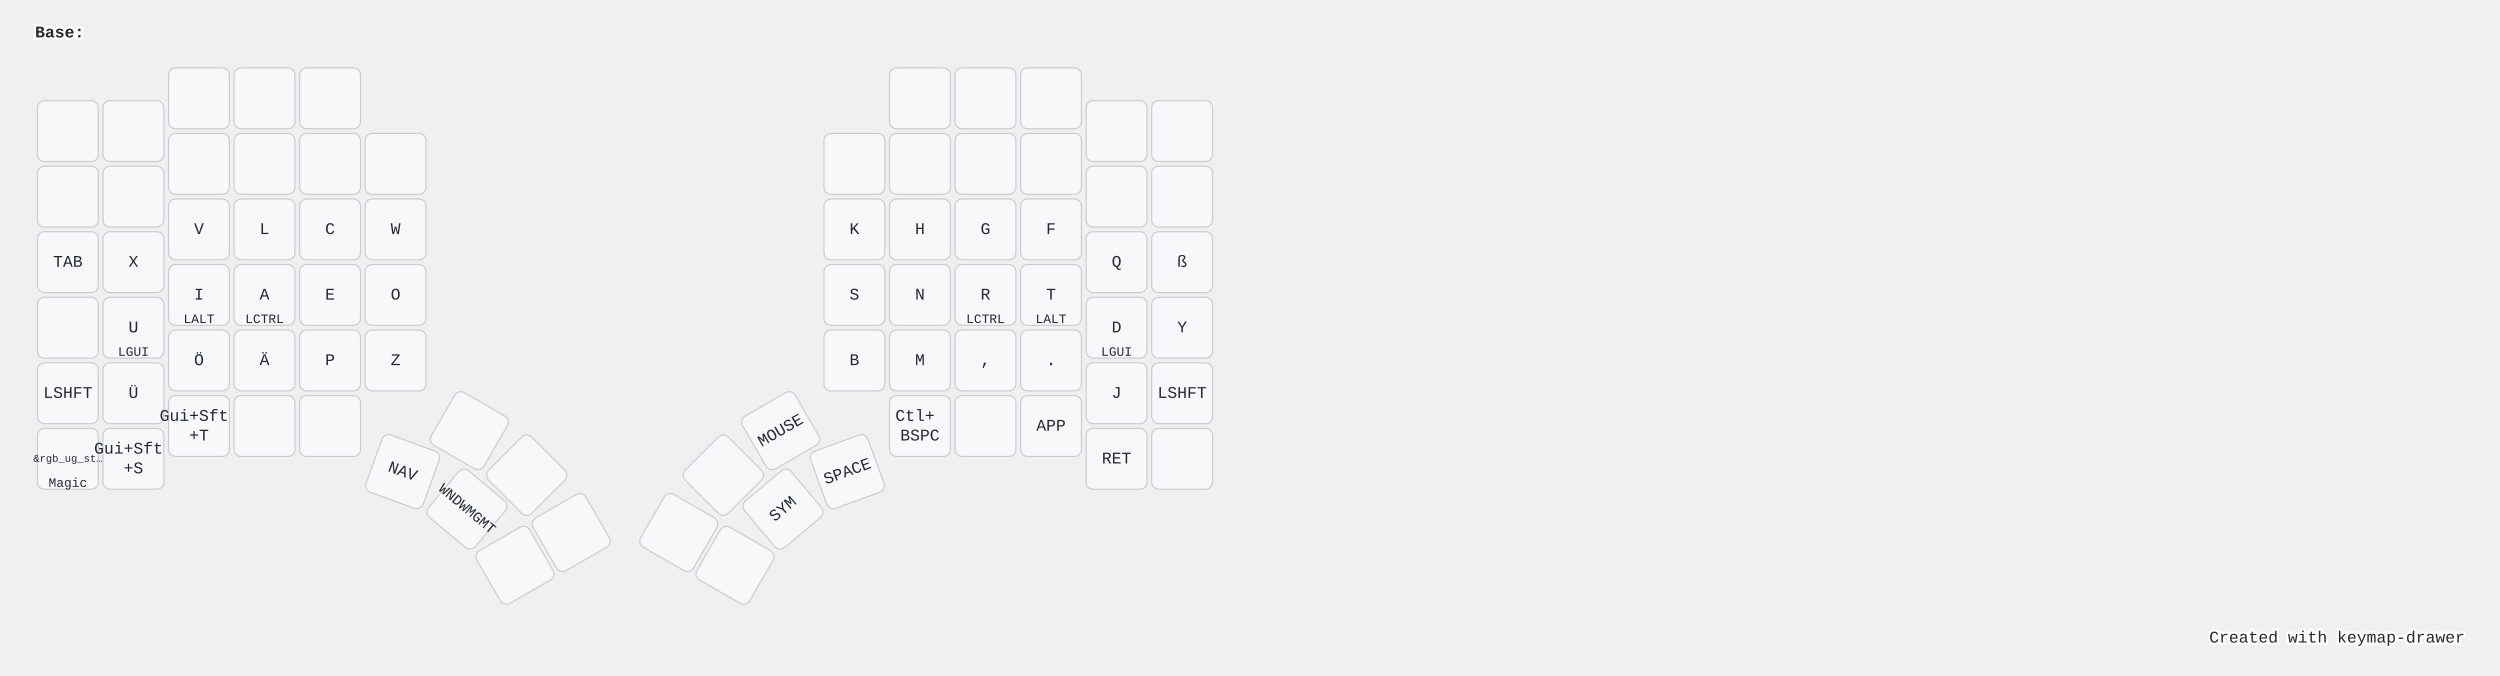
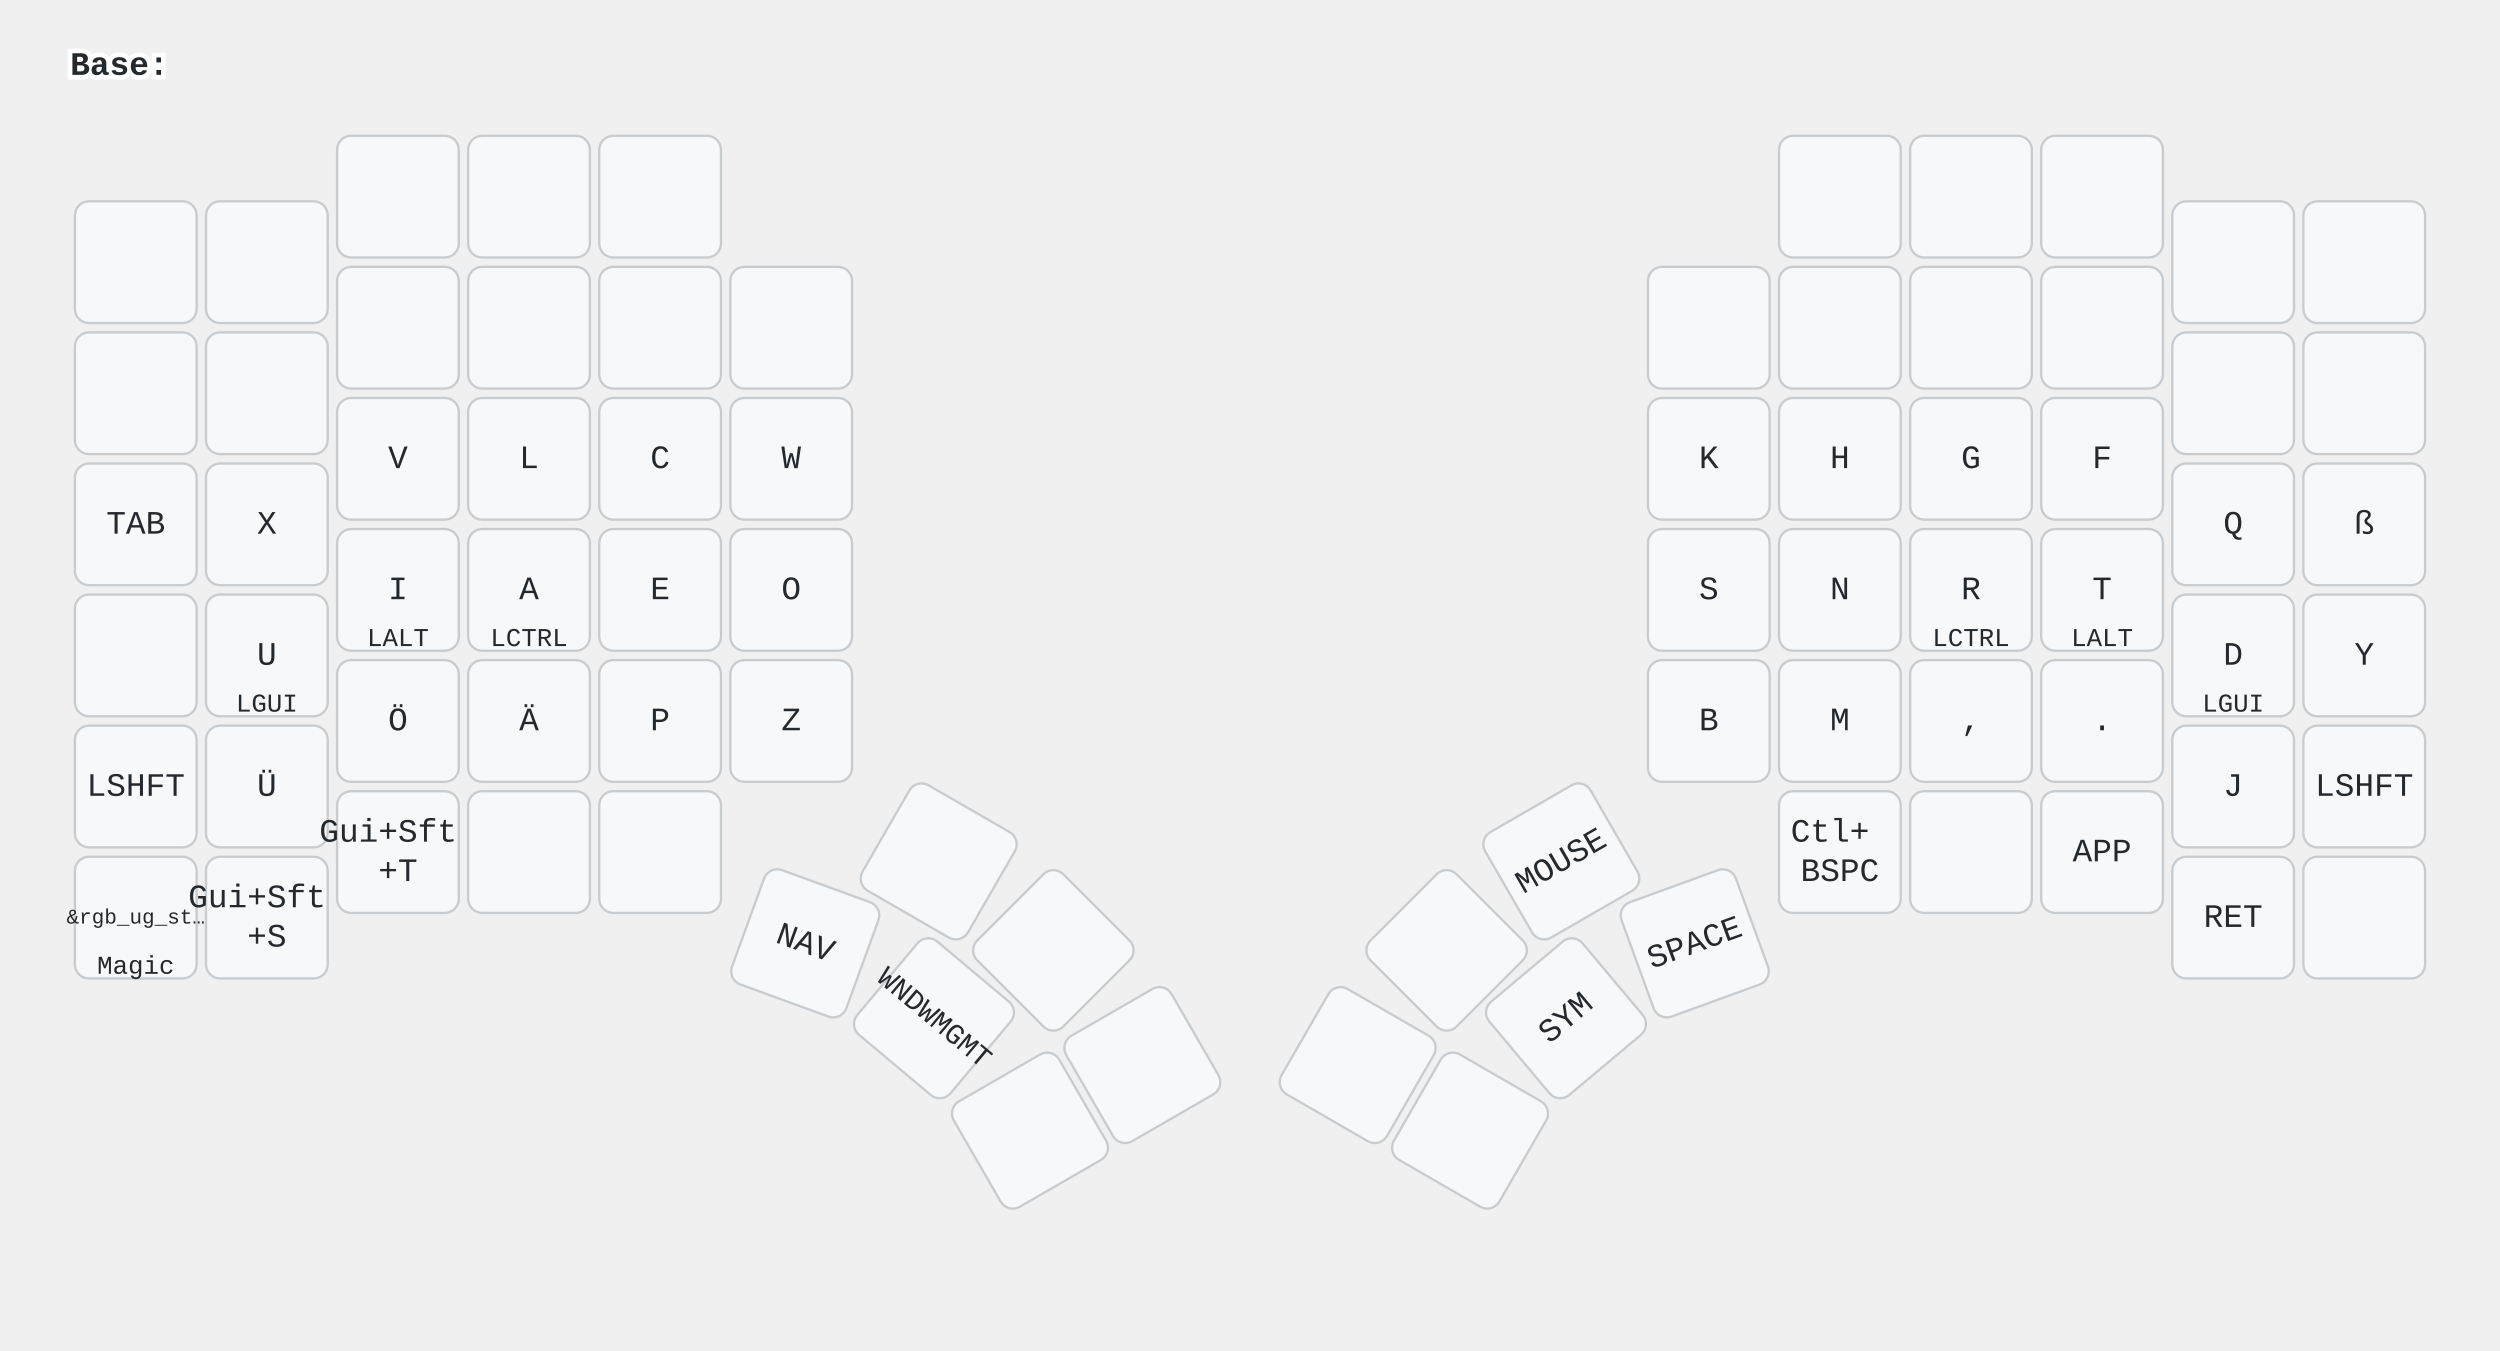
- <svg xmlns="http://www.w3.org/2000/svg" width="2136" height="577" viewBox="0 0 2136 577" class="keymap">
+ <svg xmlns="http://www.w3.org/2000/svg" width="1068" height="577" viewBox="0 0 1068 577" class="keymap">
  <style>/* inherit to force styles through use tags */
svg path {
    fill: inherit;
}

/* font and background color specifications */
svg.keymap {
    font-family: SFMono-Regular,Consolas,Liberation Mono,Menlo,monospace;
    font-size: 14px;
    font-kerning: normal;
    text-rendering: optimizeLegibility;
    fill: #24292e;
}

/* default key styling */
rect.key {
    fill: #f6f8fa;
}

rect.key, rect.combo {
    stroke: #c9cccf;
    stroke-width: 1;
}

/* default key side styling, only used is draw_key_sides is set */
rect.side {
    filter: brightness(90%);
}

/* color accent for combo boxes */
rect.combo, rect.combo-separate {
    fill: #cdf;
}

/* color accent for held keys */
rect.held, rect.combo.held {
    fill: #fdd;
}

/* color accent for ghost (optional) keys */
rect.ghost, rect.combo.ghost {
    stroke-dasharray: 4, 4;
    stroke-width: 2;
}

text {
    text-anchor: middle;
    dominant-baseline: middle;
}

/* styling for layer labels */
text.label {
    font-weight: bold;
    text-anchor: start;
    stroke: white;
    stroke-width: 4;
    paint-order: stroke;
}

/* styling for optional footer */
text.footer {
    text-anchor: end;
    dominant-baseline: auto;
    stroke: white;
    stroke-width: 4;
    paint-order: stroke;
}

/* styling for combo tap, and key non-tap label text */
text.combo, text.hold, text.shifted, text.left, text.right {
    font-size: 11px;
}

text.hold {
    text-anchor: middle;
    dominant-baseline: auto;
}

text.shifted {
    text-anchor: middle;
    dominant-baseline: hanging;
}

text.left {
    text-anchor: start;
}

text.right {
    text-anchor: end;
}

text.layer-activator {
    text-decoration: underline;
}

/* styling for hold/shifted label text in combo box */
text.combo.hold, text.combo.shifted, text.combo.left, text.combo.right {
    font-size: 8px;
}

/* lighter symbol for transparent keys */
text.trans {
    fill: #7b7e81;
}

/* styling for combo dendrons */
path.combo {
    stroke-width: 1;
    stroke: gray;
    fill: none;
}

/* Start Tabler Icons Cleanup */
/* cannot use height/width with glyphs */
.icon-tabler &gt; path {
    fill: inherit;
    stroke: inherit;
    stroke-width: 2;
}
/* hide tabler's default box */
.icon-tabler &gt; path[stroke="none"][fill="none"] {
    visibility: hidden;
}
/* End Tabler Icons Cleanup */

@media (prefers-color-scheme: dark) {
svg.keymap { fill: #d1d6db; }
rect.key { fill: #3f4750; }
rect.key, rect.combo { stroke: #60666c; }
rect.combo, rect.combo-separate { fill: #1f3d7a; }
rect.held, rect.combo.held { fill: #854747; }
text.label, text.footer { stroke: black; }
text.trans { fill: #7e8184; }
path.combo { stroke: #7f7f7f; }

}</style>
  <g transform="translate(30, 0)" class="layer-Base">
    <text x="0" y="28" class="label" id="Base">Base:</text>
    <g transform="translate(0, 56)">
      <g transform="translate(28, 56)" class="key keypos-0">
        <rect rx="6" ry="6" x="-26" y="-26" width="52" height="52" class="key" />
      </g>
      <g transform="translate(84, 56)" class="key keypos-1">
        <rect rx="6" ry="6" x="-26" y="-26" width="52" height="52" class="key" />
      </g>
      <g transform="translate(140, 28)" class="key keypos-2">
        <rect rx="6" ry="6" x="-26" y="-26" width="52" height="52" class="key" />
      </g>
      <g transform="translate(196, 28)" class="key keypos-3">
        <rect rx="6" ry="6" x="-26" y="-26" width="52" height="52" class="key" />
      </g>
      <g transform="translate(252, 28)" class="key keypos-4">
        <rect rx="6" ry="6" x="-26" y="-26" width="52" height="52" class="key" />
      </g>
      <g transform="translate(756, 28)" class="key keypos-5">
        <rect rx="6" ry="6" x="-26" y="-26" width="52" height="52" class="key" />
      </g>
      <g transform="translate(812, 28)" class="key keypos-6">
        <rect rx="6" ry="6" x="-26" y="-26" width="52" height="52" class="key" />
      </g>
      <g transform="translate(868, 28)" class="key keypos-7">
        <rect rx="6" ry="6" x="-26" y="-26" width="52" height="52" class="key" />
      </g>
      <g transform="translate(924, 56)" class="key keypos-8">
        <rect rx="6" ry="6" x="-26" y="-26" width="52" height="52" class="key" />
      </g>
      <g transform="translate(980, 56)" class="key keypos-9">
        <rect rx="6" ry="6" x="-26" y="-26" width="52" height="52" class="key" />
      </g>
      <g transform="translate(28, 112)" class="key keypos-10">
        <rect rx="6" ry="6" x="-26" y="-26" width="52" height="52" class="key" />
      </g>
      <g transform="translate(84, 112)" class="key keypos-11">
        <rect rx="6" ry="6" x="-26" y="-26" width="52" height="52" class="key" />
      </g>
      <g transform="translate(140, 84)" class="key keypos-12">
        <rect rx="6" ry="6" x="-26" y="-26" width="52" height="52" class="key" />
      </g>
      <g transform="translate(196, 84)" class="key keypos-13">
        <rect rx="6" ry="6" x="-26" y="-26" width="52" height="52" class="key" />
      </g>
      <g transform="translate(252, 84)" class="key keypos-14">
        <rect rx="6" ry="6" x="-26" y="-26" width="52" height="52" class="key" />
      </g>
      <g transform="translate(308, 84)" class="key keypos-15">
        <rect rx="6" ry="6" x="-26" y="-26" width="52" height="52" class="key" />
      </g>
      <g transform="translate(700, 84)" class="key keypos-16">
        <rect rx="6" ry="6" x="-26" y="-26" width="52" height="52" class="key" />
      </g>
      <g transform="translate(756, 84)" class="key keypos-17">
        <rect rx="6" ry="6" x="-26" y="-26" width="52" height="52" class="key" />
      </g>
      <g transform="translate(812, 84)" class="key keypos-18">
        <rect rx="6" ry="6" x="-26" y="-26" width="52" height="52" class="key" />
      </g>
      <g transform="translate(868, 84)" class="key keypos-19">
        <rect rx="6" ry="6" x="-26" y="-26" width="52" height="52" class="key" />
      </g>
      <g transform="translate(924, 112)" class="key keypos-20">
        <rect rx="6" ry="6" x="-26" y="-26" width="52" height="52" class="key" />
      </g>
      <g transform="translate(980, 112)" class="key keypos-21">
        <rect rx="6" ry="6" x="-26" y="-26" width="52" height="52" class="key" />
      </g>
      <g transform="translate(28, 168)" class="key keypos-22">
        <rect rx="6" ry="6" x="-26" y="-26" width="52" height="52" class="key" />
        <text x="0" y="0" class="key tap">TAB</text>
      </g>
      <g transform="translate(84, 168)" class="key keypos-23">
        <rect rx="6" ry="6" x="-26" y="-26" width="52" height="52" class="key" />
        <text x="0" y="0" class="key tap">X</text>
      </g>
      <g transform="translate(140, 140)" class="key keypos-24">
        <rect rx="6" ry="6" x="-26" y="-26" width="52" height="52" class="key" />
        <text x="0" y="0" class="key tap">V</text>
      </g>
      <g transform="translate(196, 140)" class="key keypos-25">
        <rect rx="6" ry="6" x="-26" y="-26" width="52" height="52" class="key" />
        <text x="0" y="0" class="key tap">L</text>
      </g>
      <g transform="translate(252, 140)" class="key keypos-26">
        <rect rx="6" ry="6" x="-26" y="-26" width="52" height="52" class="key" />
        <text x="0" y="0" class="key tap">C</text>
      </g>
      <g transform="translate(308, 140)" class="key keypos-27">
        <rect rx="6" ry="6" x="-26" y="-26" width="52" height="52" class="key" />
        <text x="0" y="0" class="key tap">W</text>
      </g>
      <g transform="translate(700, 140)" class="key keypos-28">
        <rect rx="6" ry="6" x="-26" y="-26" width="52" height="52" class="key" />
        <text x="0" y="0" class="key tap">K</text>
      </g>
      <g transform="translate(756, 140)" class="key keypos-29">
        <rect rx="6" ry="6" x="-26" y="-26" width="52" height="52" class="key" />
        <text x="0" y="0" class="key tap">H</text>
      </g>
      <g transform="translate(812, 140)" class="key keypos-30">
        <rect rx="6" ry="6" x="-26" y="-26" width="52" height="52" class="key" />
        <text x="0" y="0" class="key tap">G</text>
      </g>
      <g transform="translate(868, 140)" class="key keypos-31">
        <rect rx="6" ry="6" x="-26" y="-26" width="52" height="52" class="key" />
        <text x="0" y="0" class="key tap">F</text>
      </g>
      <g transform="translate(924, 168)" class="key keypos-32">
        <rect rx="6" ry="6" x="-26" y="-26" width="52" height="52" class="key" />
        <text x="0" y="0" class="key tap">Q</text>
      </g>
      <g transform="translate(980, 168)" class="key keypos-33">
        <rect rx="6" ry="6" x="-26" y="-26" width="52" height="52" class="key" />
        <text x="0" y="0" class="key tap">ß</text>
      </g>
      <g transform="translate(28, 224)" class="key keypos-34">
        <rect rx="6" ry="6" x="-26" y="-26" width="52" height="52" class="key" />
      </g>
      <g transform="translate(84, 224)" class="key keypos-35">
        <rect rx="6" ry="6" x="-26" y="-26" width="52" height="52" class="key" />
        <text x="0" y="0" class="key tap">U</text>
        <text x="0" y="24" class="key hold">LGUI</text>
      </g>
      <g transform="translate(140, 196)" class="key keypos-36">
        <rect rx="6" ry="6" x="-26" y="-26" width="52" height="52" class="key" />
        <text x="0" y="0" class="key tap">I</text>
        <text x="0" y="24" class="key hold">LALT</text>
      </g>
      <g transform="translate(196, 196)" class="key keypos-37">
        <rect rx="6" ry="6" x="-26" y="-26" width="52" height="52" class="key" />
        <text x="0" y="0" class="key tap">A</text>
        <text x="0" y="24" class="key hold">LCTRL</text>
      </g>
      <g transform="translate(252, 196)" class="key keypos-38">
        <rect rx="6" ry="6" x="-26" y="-26" width="52" height="52" class="key" />
        <text x="0" y="0" class="key tap">E</text>
      </g>
      <g transform="translate(308, 196)" class="key keypos-39">
        <rect rx="6" ry="6" x="-26" y="-26" width="52" height="52" class="key" />
        <text x="0" y="0" class="key tap">O</text>
      </g>
      <g transform="translate(700, 196)" class="key keypos-40">
        <rect rx="6" ry="6" x="-26" y="-26" width="52" height="52" class="key" />
        <text x="0" y="0" class="key tap">S</text>
      </g>
      <g transform="translate(756, 196)" class="key keypos-41">
        <rect rx="6" ry="6" x="-26" y="-26" width="52" height="52" class="key" />
        <text x="0" y="0" class="key tap">N</text>
      </g>
      <g transform="translate(812, 196)" class="key keypos-42">
        <rect rx="6" ry="6" x="-26" y="-26" width="52" height="52" class="key" />
        <text x="0" y="0" class="key tap">R</text>
        <text x="0" y="24" class="key hold">LCTRL</text>
      </g>
      <g transform="translate(868, 196)" class="key keypos-43">
        <rect rx="6" ry="6" x="-26" y="-26" width="52" height="52" class="key" />
        <text x="0" y="0" class="key tap">T</text>
        <text x="0" y="24" class="key hold">LALT</text>
      </g>
      <g transform="translate(924, 224)" class="key keypos-44">
        <rect rx="6" ry="6" x="-26" y="-26" width="52" height="52" class="key" />
        <text x="0" y="0" class="key tap">D</text>
        <text x="0" y="24" class="key hold">LGUI</text>
      </g>
      <g transform="translate(980, 224)" class="key keypos-45">
        <rect rx="6" ry="6" x="-26" y="-26" width="52" height="52" class="key" />
        <text x="0" y="0" class="key tap">Y</text>
      </g>
      <g transform="translate(28, 280)" class="key keypos-46">
        <rect rx="6" ry="6" x="-26" y="-26" width="52" height="52" class="key" />
        <text x="0" y="0" class="key tap">LSHFT</text>
      </g>
      <g transform="translate(84, 280)" class="key keypos-47">
        <rect rx="6" ry="6" x="-26" y="-26" width="52" height="52" class="key" />
        <text x="0" y="0" class="key tap">Ü</text>
      </g>
      <g transform="translate(140, 252)" class="key keypos-48">
        <rect rx="6" ry="6" x="-26" y="-26" width="52" height="52" class="key" />
        <text x="0" y="0" class="key tap">Ö</text>
      </g>
      <g transform="translate(196, 252)" class="key keypos-49">
        <rect rx="6" ry="6" x="-26" y="-26" width="52" height="52" class="key" />
        <text x="0" y="0" class="key tap">Ä</text>
      </g>
      <g transform="translate(252, 252)" class="key keypos-50">
        <rect rx="6" ry="6" x="-26" y="-26" width="52" height="52" class="key" />
        <text x="0" y="0" class="key tap">P</text>
      </g>
      <g transform="translate(308, 252)" class="key keypos-51">
        <rect rx="6" ry="6" x="-26" y="-26" width="52" height="52" class="key" />
        <text x="0" y="0" class="key tap">Z</text>
      </g>
      <g transform="translate(371, 312) rotate(30.0)" class="key keypos-52">
        <rect rx="6" ry="6" x="-26" y="-26" width="52" height="52" class="key" />
      </g>
      <g transform="translate(420, 350) rotate(45.0)" class="key keypos-53">
        <rect rx="6" ry="6" x="-26" y="-26" width="52" height="52" class="key" />
      </g>
      <g transform="translate(458, 399) rotate(60.0)" class="key keypos-54">
        <rect rx="6" ry="6" x="-26" y="-26" width="52" height="52" class="key" />
      </g>
      <g transform="translate(550, 399) rotate(-60.0)" class="key keypos-55">
        <rect rx="6" ry="6" x="-26" y="-26" width="52" height="52" class="key" />
      </g>
      <g transform="translate(588, 350) rotate(-45.0)" class="key keypos-56">
        <rect rx="6" ry="6" x="-26" y="-26" width="52" height="52" class="key" />
      </g>
      <g transform="translate(637, 312) rotate(-30.0)" class="key keypos-57">
        <rect rx="6" ry="6" x="-26" y="-26" width="52" height="52" class="key" />
        <text x="0" y="0" class="key tap">MOUSE</text>
      </g>
      <g transform="translate(700, 252)" class="key keypos-58">
        <rect rx="6" ry="6" x="-26" y="-26" width="52" height="52" class="key" />
        <text x="0" y="0" class="key tap">B</text>
      </g>
      <g transform="translate(756, 252)" class="key keypos-59">
        <rect rx="6" ry="6" x="-26" y="-26" width="52" height="52" class="key" />
        <text x="0" y="0" class="key tap">M</text>
      </g>
      <g transform="translate(812, 252)" class="key keypos-60">
        <rect rx="6" ry="6" x="-26" y="-26" width="52" height="52" class="key" />
        <text x="0" y="0" class="key tap">,</text>
      </g>
      <g transform="translate(868, 252)" class="key keypos-61">
        <rect rx="6" ry="6" x="-26" y="-26" width="52" height="52" class="key" />
        <text x="0" y="0" class="key tap">.</text>
      </g>
      <g transform="translate(924, 280)" class="key keypos-62">
        <rect rx="6" ry="6" x="-26" y="-26" width="52" height="52" class="key" />
        <text x="0" y="0" class="key tap">J</text>
      </g>
      <g transform="translate(980, 280)" class="key keypos-63">
        <rect rx="6" ry="6" x="-26" y="-26" width="52" height="52" class="key" />
        <text x="0" y="0" class="key tap">LSHFT</text>
      </g>
      <g transform="translate(28, 336)" class="key keypos-64">
        <rect rx="6" ry="6" x="-26" y="-26" width="52" height="52" class="key" />
        <text x="0" y="0" class="key tap">
          <tspan style="font-size: 64%">&amp;rgb_ug_st…</tspan>
        </text>
        <text x="0" y="24" class="key hold">Magic</text>
      </g>
      <g transform="translate(84, 336)" class="key keypos-65">
        <rect rx="6" ry="6" x="-26" y="-26" width="52" height="52" class="key" />
        <text x="0" y="0" class="key tap">
          <tspan x="0" dy="-0.6em">Gui+Sft</tspan>
          <tspan x="0" dy="1.2em">+S</tspan>
        </text>
      </g>
      <g transform="translate(140, 308)" class="key keypos-66">
        <rect rx="6" ry="6" x="-26" y="-26" width="52" height="52" class="key" />
        <text x="0" y="0" class="key tap">
          <tspan x="0" dy="-0.6em">Gui+Sft</tspan>
          <tspan x="0" dy="1.2em">+T</tspan>
        </text>
      </g>
      <g transform="translate(196, 308)" class="key keypos-67">
        <rect rx="6" ry="6" x="-26" y="-26" width="52" height="52" class="key" />
      </g>
      <g transform="translate(252, 308)" class="key keypos-68">
        <rect rx="6" ry="6" x="-26" y="-26" width="52" height="52" class="key" />
      </g>
      <g transform="translate(314, 347) rotate(20.0)" class="key keypos-69">
        <rect rx="6" ry="6" x="-26" y="-26" width="52" height="52" class="key" />
        <text x="0" y="0" class="key tap">NAV</text>
      </g>
      <g transform="translate(369, 379) rotate(40.0)" class="key keypos-70">
        <rect rx="6" ry="6" x="-26" y="-26" width="52" height="52" class="key" />
        <text x="0" y="0" class="key tap">
          <tspan style="font-size: 88%">WNDWMGMT</tspan>
        </text>
      </g>
      <g transform="translate(410, 427) rotate(60.0)" class="key keypos-71">
        <rect rx="6" ry="6" x="-26" y="-26" width="52" height="52" class="key" />
      </g>
      <g transform="translate(598, 427) rotate(-60.0)" class="key keypos-72">
        <rect rx="6" ry="6" x="-26" y="-26" width="52" height="52" class="key" />
      </g>
      <g transform="translate(639, 379) rotate(-40.0)" class="key keypos-73">
        <rect rx="6" ry="6" x="-26" y="-26" width="52" height="52" class="key" />
        <text x="0" y="0" class="key tap">SYM</text>
      </g>
      <g transform="translate(694, 347) rotate(-20.0)" class="key keypos-74">
        <rect rx="6" ry="6" x="-26" y="-26" width="52" height="52" class="key" />
        <text x="0" y="0" class="key tap">SPACE</text>
      </g>
      <g transform="translate(756, 308)" class="key keypos-75">
        <rect rx="6" ry="6" x="-26" y="-26" width="52" height="52" class="key" />
        <text x="0" y="0" class="key tap">
          <tspan x="0" dy="-0.6em">Ctl+</tspan>
          <tspan x="0" dy="1.2em">BSPC</tspan>
        </text>
      </g>
      <g transform="translate(812, 308)" class="key keypos-76">
        <rect rx="6" ry="6" x="-26" y="-26" width="52" height="52" class="key" />
      </g>
      <g transform="translate(868, 308)" class="key keypos-77">
        <rect rx="6" ry="6" x="-26" y="-26" width="52" height="52" class="key" />
        <text x="0" y="0" class="key tap">APP</text>
      </g>
      <g transform="translate(924, 336)" class="key keypos-78">
        <rect rx="6" ry="6" x="-26" y="-26" width="52" height="52" class="key" />
        <text x="0" y="0" class="key tap">RET</text>
      </g>
      <g transform="translate(980, 336)" class="key keypos-79">
        <rect rx="6" ry="6" x="-26" y="-26" width="52" height="52" class="key" />
      </g>
    </g>
  </g>
-   <text x="2106.0" y="549.0" class="footer">Created with <a href="https://github.com/caksoylar/keymap-drawer">keymap-drawer</a>
-   </text>
</svg>
